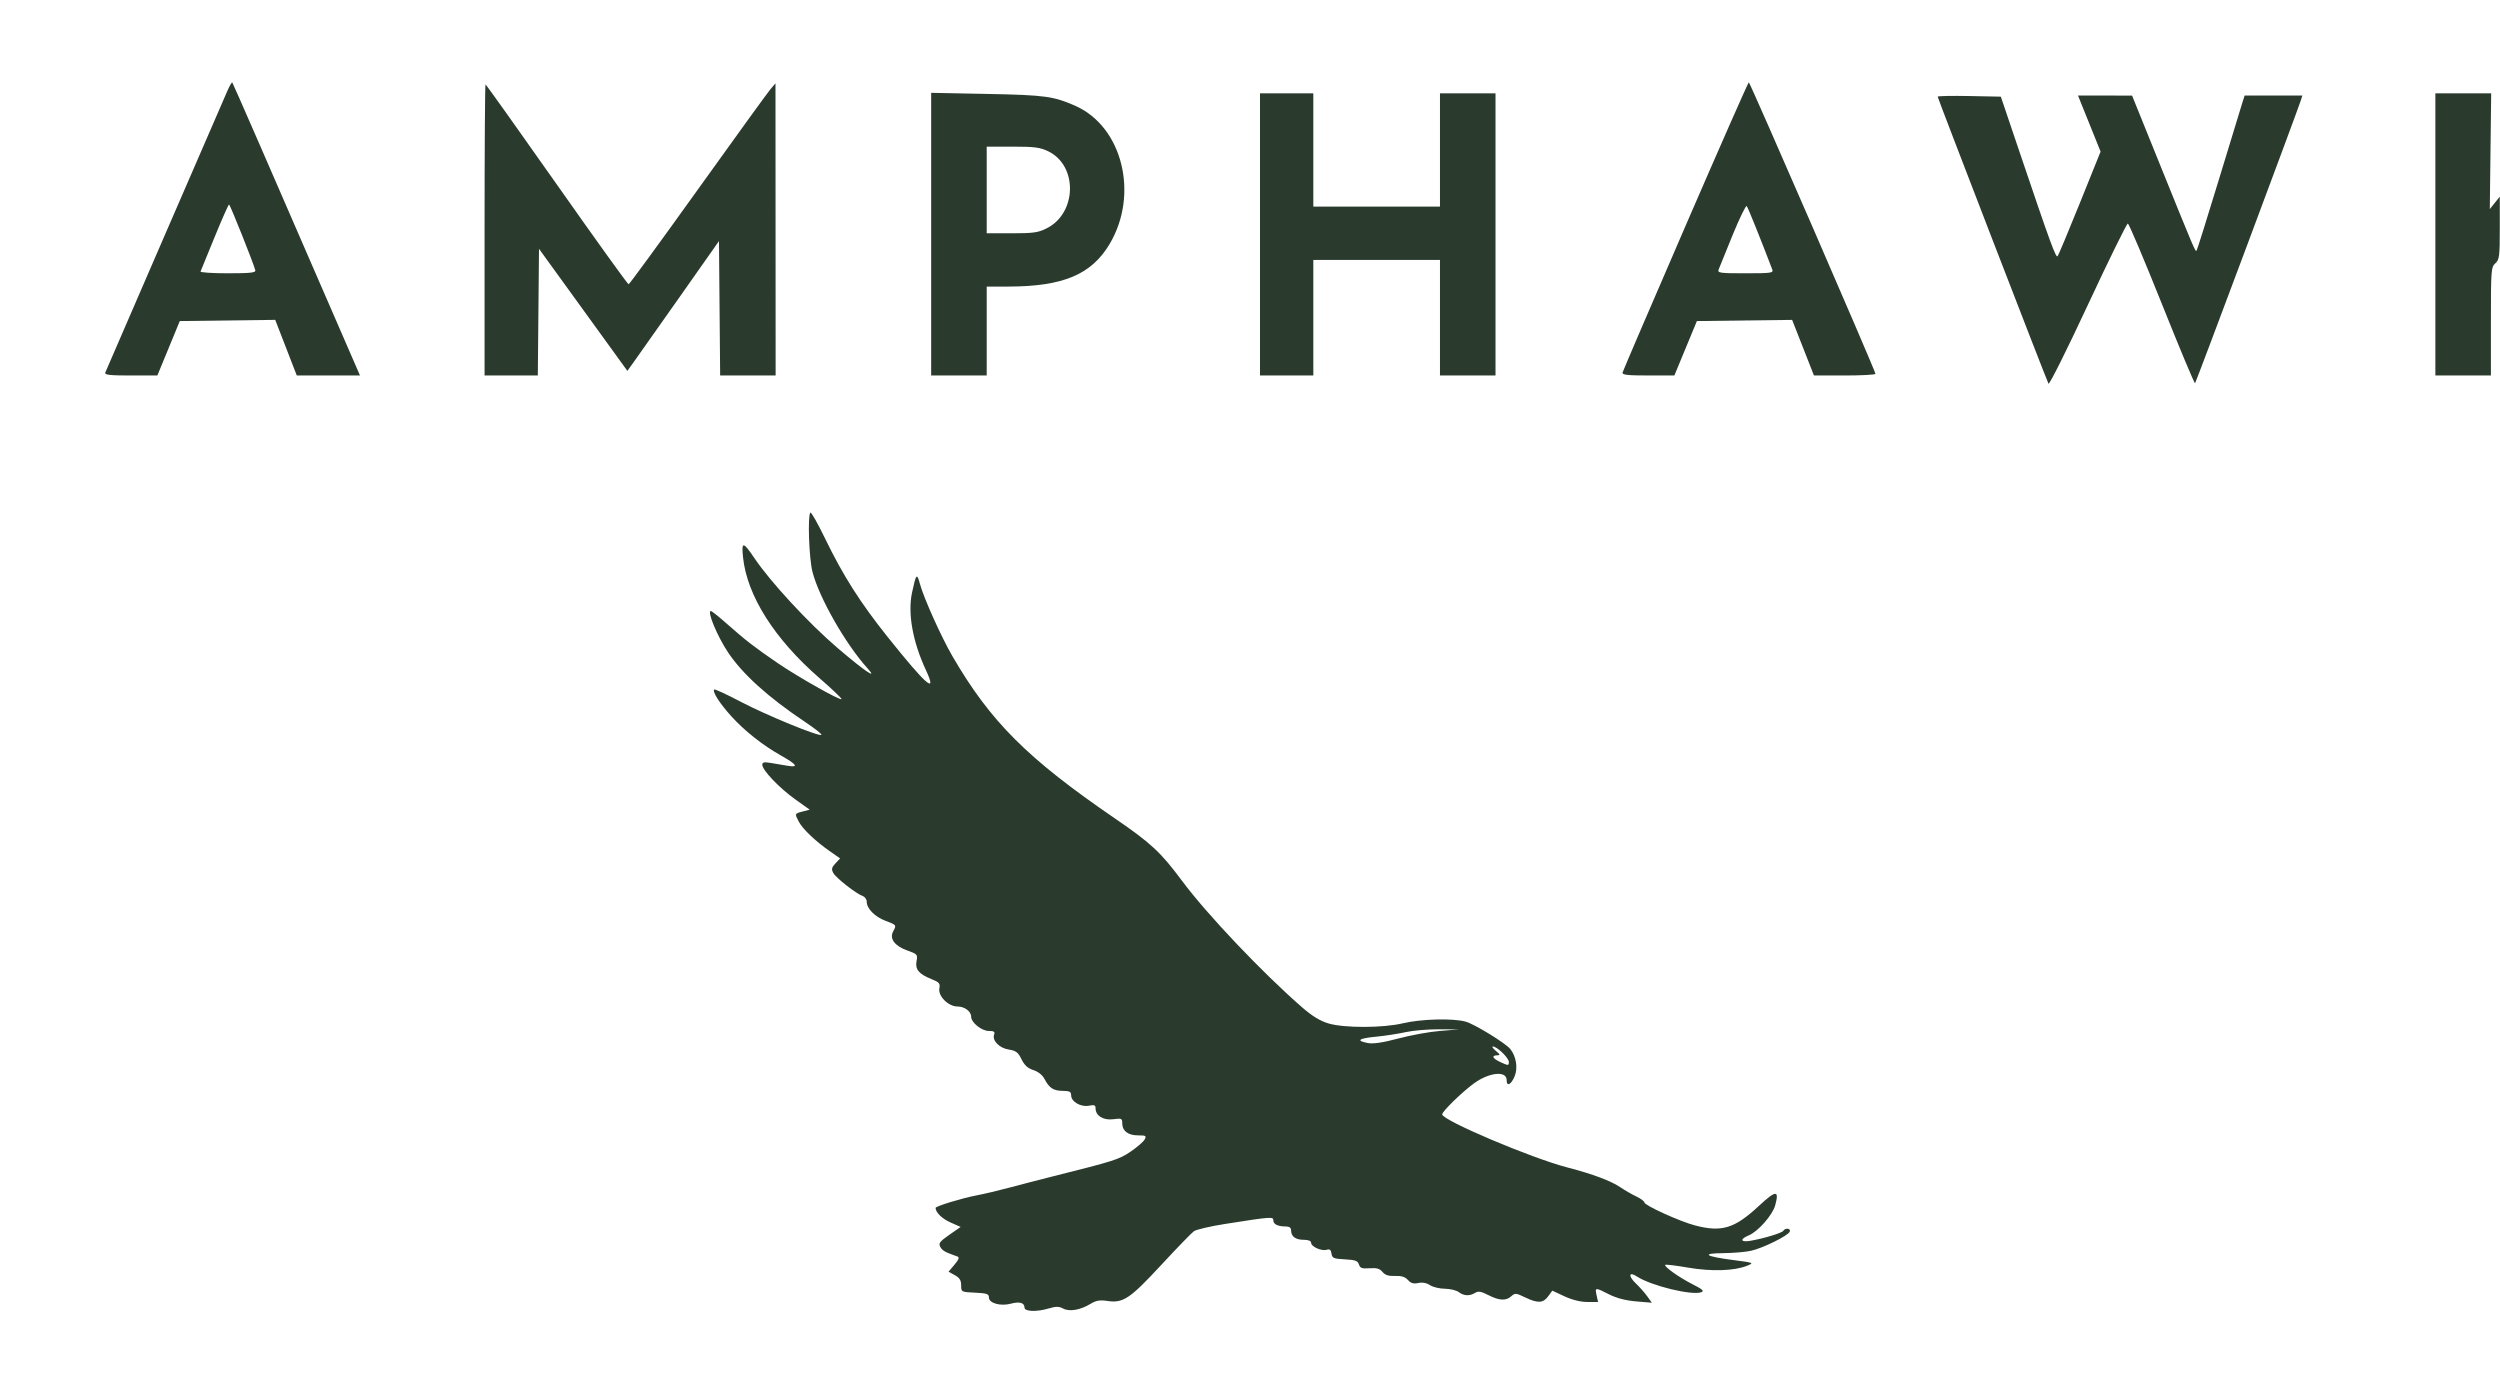
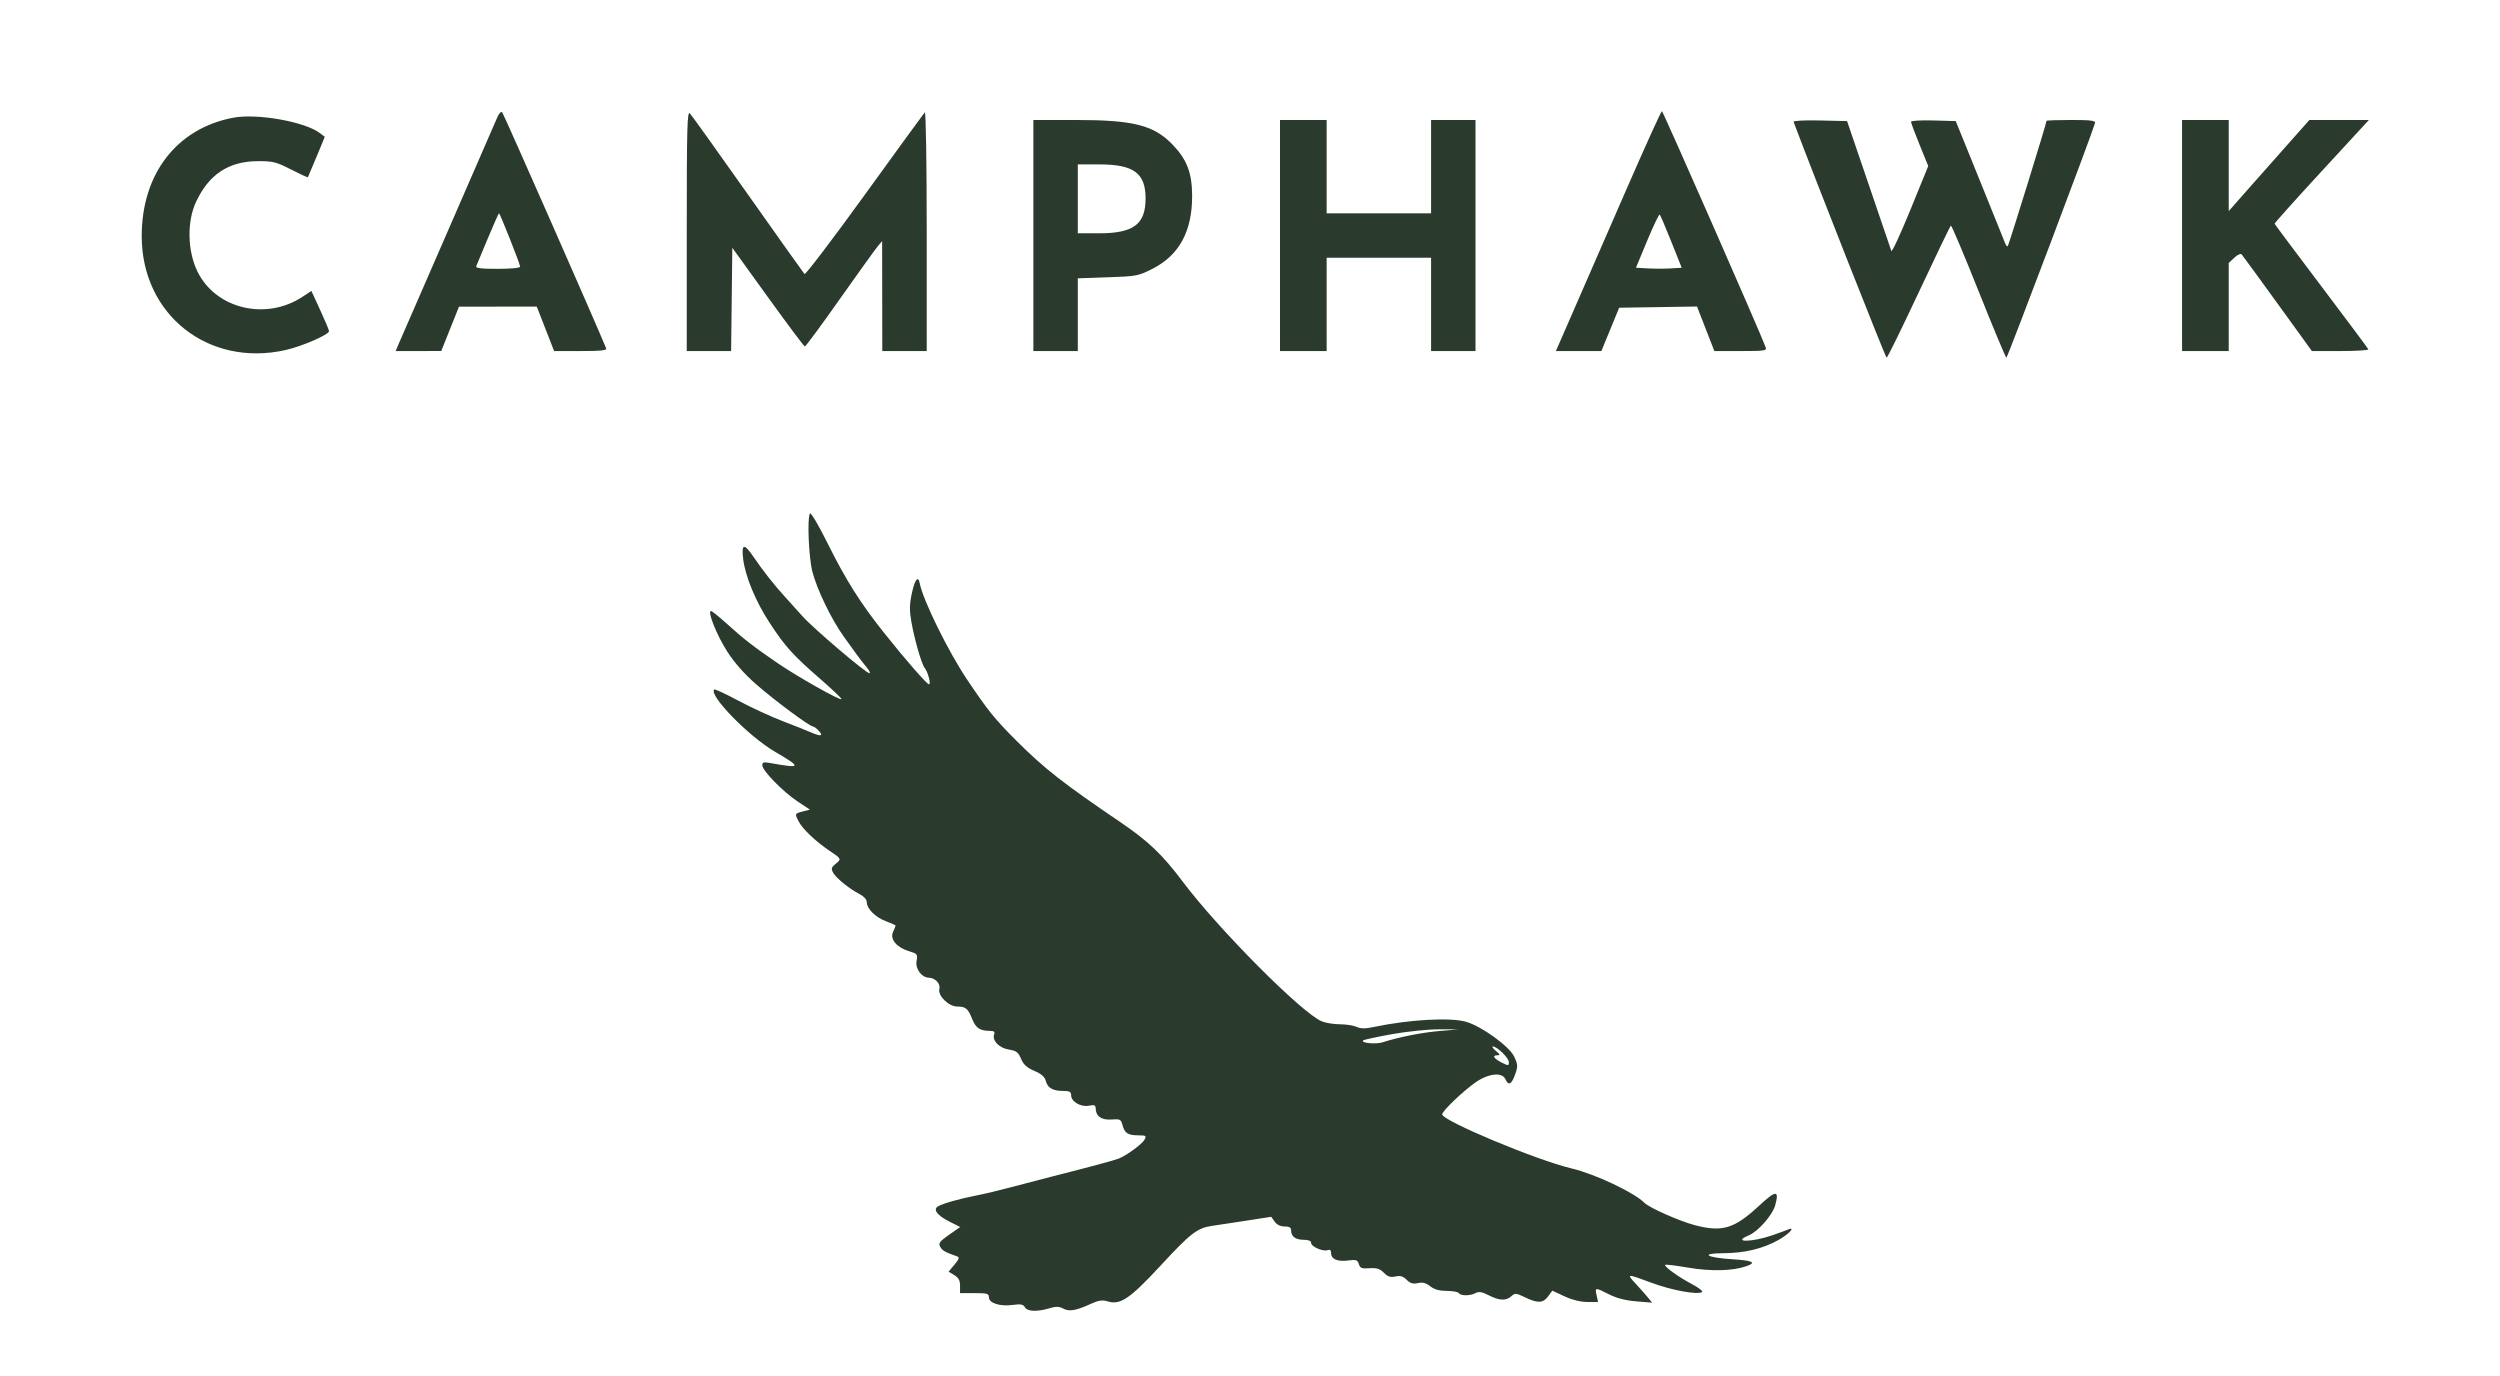
<svg xmlns="http://www.w3.org/2000/svg" width="3.75in" height="2.063in" viewBox="0 0 1125 619">
-   <path fill="#2A3B2E" fill-rule="evenodd" d="M 102.158 41.108 C 101.117 43.524, 88.462 72.690, 74.035 105.922 C 59.609 139.154, 47.576 166.941, 47.296 167.672 C 46.889 168.730, 49.216 169, 58.759 169 L 70.731 169 75.780 156.750 L 80.828 144.500 102.304 144.231 L 123.781 143.962 128.631 156.481 L 133.482 169 147.705 169 L 161.929 169 160.085 164.750 C 119.740 71.783, 104.766 37.433, 104.446 37.112 C 104.228 36.895, 103.199 38.693, 102.158 41.108 M 758.500 101.706 C 743.100 137.264, 730.355 166.952, 730.177 167.679 C 729.922 168.718, 732.378 168.998, 741.677 168.991 L 753.500 168.982 758.566 156.741 L 763.633 144.500 785.066 144.236 L 806.500 143.972 811.409 156.486 L 816.318 169 830.159 169 C 837.772 169, 844.001 168.662, 844.001 168.250 C 844.004 167.007, 787.540 37.042, 787 37.048 C 786.725 37.051, 773.900 66.147, 758.500 101.706 M 218 103.500 L 218 169 229.985 169 L 241.969 169 242.235 140.492 L 242.500 111.983 262.386 139.454 L 282.272 166.925 284.945 163.212 C 286.415 161.171, 295.692 148.025, 305.559 134 L 323.500 108.500 323.765 138.750 L 324.029 169 336.515 169 L 349 169 348.968 103.250 L 348.937 37.500 346.718 40.086 C 345.498 41.508, 330.775 61.848, 314 85.284 C 297.225 108.721, 283.195 127.920, 282.823 127.948 C 282.451 127.977, 267.905 107.750, 250.500 83 C 233.095 58.250, 218.662 38, 218.427 38 C 218.192 38, 218 67.475, 218 103.500 M 419 105.390 L 419 169 431.500 169 L 444 169 444 149 L 444 129 453.750 128.980 C 478.444 128.930, 491.190 123.552, 499.377 109.729 C 512.597 87.408, 505.085 57.092, 484.005 47.694 C 474.183 43.315, 470.287 42.784, 444.250 42.274 L 419 41.779 419 105.390 M 567 105.500 L 567 169 579 169 L 591 169 591 143 L 591 117 619.500 117 L 648 117 648 143 L 648 169 660.500 169 L 673 169 673 105.500 L 673 42 660.500 42 L 648 42 648 67.500 L 648 93 619.500 93 L 591 93 591 67.500 L 591 42 579 42 L 567 42 567 105.500 M 1096 105.500 L 1096 169 1108.500 169 L 1121 169 1121 144.655 C 1121 121.580, 1121.104 120.216, 1123 118.500 C 1124.820 116.853, 1125 115.424, 1124.995 102.595 L 1124.990 88.500 1122.745 91.308 L 1120.500 94.115 1120.811 68.058 L 1121.123 42 1108.561 42 L 1096 42 1096 105.500 M 872 43.507 C 872 44.175, 920.952 170.963, 921.879 172.696 C 922.231 173.354, 930.211 157.379, 939.612 137.196 C 949.014 117.013, 957.109 100.554, 957.603 100.619 C 958.096 100.685, 964.996 116.990, 972.935 136.851 C 980.874 156.713, 987.582 172.751, 987.843 172.491 C 988.285 172.049, 1033.870 50.136, 1035.424 45.240 L 1036.135 43 1023.145 43 L 1010.155 43 1009.120 46.250 C 1008.551 48.038, 1003.787 63.642, 998.533 80.926 C 993.280 98.210, 988.772 112.561, 988.516 112.817 C 987.952 113.382, 987.531 112.392, 971.921 73.758 L 959.500 43.017 947.330 43.008 L 935.160 43 940.242 55.618 L 945.324 68.235 936.002 91.368 C 930.874 104.090, 926.361 114.868, 925.972 115.317 C 925.204 116.205, 922.612 109.116, 909.222 69.500 L 900.433 43.500 886.217 43.223 C 878.397 43.070, 872 43.198, 872 43.507 M 444 85.500 L 444 105 455.288 105 C 465.008 105, 467.195 104.687, 471.030 102.750 C 484.638 95.875, 485.049 74.559, 471.698 68.096 C 468.060 66.335, 465.503 66, 455.684 66 L 444 66 444 85.500 M 96.500 106.709 C 93.200 114.780, 90.350 121.748, 90.167 122.192 C 89.983 122.636, 95.529 123, 102.490 123 C 112.502 123, 115.079 122.723, 114.823 121.673 C 114.099 118.702, 103.463 92.044, 103 92.039 C 102.725 92.036, 99.800 98.638, 96.500 106.709 M 779.734 105.739 C 776.629 113.307, 773.796 120.287, 773.438 121.250 C 772.839 122.859, 773.810 123, 785.500 123 C 797.196 123, 798.161 122.860, 797.546 121.250 C 792.246 107.365, 786.595 93.339, 786.058 92.739 C 785.684 92.320, 782.838 98.170, 779.734 105.739 M 364.643 230.690 C 363.347 231.986, 364.021 251.294, 365.574 257.356 C 368.554 268.985, 380.449 289.851, 390.312 300.750 C 395.357 306.324, 389.032 302.034, 376.831 291.605 C 363.870 280.527, 346.689 261.951, 339.419 251.155 C 334.353 243.633, 333.567 243.587, 334.327 250.857 C 336.127 268.072, 348.442 287.538, 368.678 305.155 C 374.412 310.146, 378.909 314.424, 378.672 314.661 C 377.975 315.358, 359.224 304.782, 350 298.490 C 339.640 291.423, 335.470 288.197, 327.066 280.750 C 323.497 277.587, 320.247 275, 319.843 275 C 318.029 275, 322.680 286.235, 327.502 293.500 C 334.042 303.355, 345.642 313.842, 362.319 324.976 C 366.619 327.846, 369.898 330.435, 369.605 330.729 C 368.653 331.680, 344.805 321.896, 333.171 315.780 C 326.940 312.504, 321.619 310.047, 321.347 310.319 C 320.407 311.260, 323.946 316.780, 329.121 322.442 C 335.199 329.092, 343.183 335.410, 351.250 339.953 C 358.602 344.093, 359.553 345.512, 354.403 344.655 C 352.256 344.298, 348.813 343.721, 346.750 343.372 C 343.811 342.875, 343 343.061, 343 344.228 C 343 346.616, 350.666 354.660, 357.777 359.735 L 364.336 364.415 361.168 365.236 C 357.531 366.179, 357.525 366.194, 359.418 369.800 C 361.142 373.084, 366.852 378.539, 373.259 383.022 L 378.018 386.352 375.923 388.582 C 374.209 390.407, 374.031 391.190, 374.944 392.896 C 376.124 395.100, 385.289 402.282, 388.250 403.322 C 389.212 403.661, 390 404.791, 390 405.834 C 390 408.923, 393.587 412.570, 398.451 414.428 C 403.490 416.353, 403.448 416.294, 401.898 419.191 C 400.148 422.460, 402.574 425.766, 408.183 427.758 C 412.789 429.394, 412.977 429.608, 412.419 432.581 C 411.718 436.315, 413.466 438.402, 419.222 440.705 C 422.644 442.075, 423.113 442.631, 422.693 444.825 C 422.028 448.306, 426.713 453, 430.852 453 C 434.065 453, 437 455.204, 437 457.617 C 437 460.212, 441.702 464, 444.923 464 C 447.198 464, 447.795 464.370, 447.359 465.508 C 446.314 468.230, 449.579 471.677, 453.849 472.360 C 457.195 472.895, 458.128 473.599, 459.667 476.749 C 460.986 479.448, 462.482 480.814, 465 481.618 C 467.157 482.307, 469.076 483.836, 470 485.601 C 472.162 489.731, 474.009 490.932, 478.250 490.968 C 481.308 490.994, 482 491.365, 482 492.977 C 482 495.833, 486.365 498.377, 490.012 497.648 C 492.454 497.159, 493 497.383, 493 498.870 C 493 502.181, 496.524 504.327, 500.978 503.730 C 504.679 503.233, 505 503.376, 505 505.524 C 505 508.993, 507.605 511, 512.107 511 C 515.650 511, 515.966 511.196, 515.083 512.846 C 514.539 513.861, 511.711 516.310, 508.797 518.289 C 503.537 521.861, 501.654 522.460, 473.500 529.519 C 468 530.898, 459.450 533.114, 454.500 534.443 C 449.550 535.773, 442.800 537.371, 439.500 537.994 C 432.914 539.239, 421 542.879, 421 543.647 C 421 545.682, 423.900 548.511, 427.717 550.199 L 432.262 552.210 427.176 555.754 C 422.828 558.785, 422.237 559.575, 423.106 561.198 C 424.002 562.872, 425.184 563.535, 430.837 565.532 C 431.814 565.877, 431.453 566.861, 429.501 569.182 L 426.827 572.359 429.663 573.930 C 431.800 575.112, 432.500 576.241, 432.500 578.500 C 432.500 581.482, 432.538 581.502, 438.750 581.798 C 444.148 582.055, 445 582.358, 445 584.019 C 445 586.529, 450.270 587.997, 454.841 586.760 C 458.755 585.701, 461 586.323, 461 588.469 C 461 590.358, 466.469 590.539, 472.147 588.838 C 475.177 587.930, 476.544 587.953, 478.394 588.943 C 481.234 590.463, 486.114 589.626, 490.724 586.827 C 493.225 585.308, 494.922 585.016, 498.297 585.522 C 505.399 586.587, 508.419 584.572, 522.498 569.376 C 529.569 561.744, 536.211 554.886, 537.258 554.137 C 538.305 553.387, 544.638 551.912, 551.331 550.859 C 572.113 547.591, 573 547.526, 573 549.254 C 573 550.995, 575.044 552, 578.582 552 C 580.244 552, 581 552.563, 581 553.800 C 581 556.509, 583.023 558, 586.700 558 C 588.791 558, 590 558.491, 590 559.339 C 590 561.101, 594.736 563.219, 597.040 562.487 C 598.381 562.062, 598.934 562.507, 599.175 564.206 C 599.464 566.249, 600.124 566.533, 605.198 566.798 C 609.875 567.043, 611.010 567.456, 611.532 569.102 C 612.058 570.758, 612.894 571.054, 616.334 570.803 C 619.503 570.573, 620.891 570.971, 622.135 572.467 C 623.318 573.891, 624.878 574.390, 627.782 574.274 C 630.654 574.160, 632.303 574.677, 633.586 576.095 C 634.917 577.566, 636.112 577.915, 638.230 577.450 C 640.071 577.045, 641.940 577.386, 643.505 578.412 C 644.839 579.285, 647.858 580.014, 650.215 580.032 C 652.572 580.049, 655.374 580.724, 656.441 581.532 C 658.759 583.285, 661.373 583.409, 663.819 581.881 C 665.227 581.002, 666.504 581.217, 669.766 582.881 C 674.736 585.416, 677.721 585.562, 680.124 583.388 C 681.768 581.900, 682.241 581.938, 686.268 583.888 C 691.988 586.657, 694.431 586.553, 696.695 583.444 L 698.558 580.887 704.029 583.434 C 707.494 585.047, 711.271 585.984, 714.329 585.990 L 719.159 586 718.500 583 C 717.701 579.361, 717.792 579.354, 724.131 582.566 C 727.477 584.262, 731.599 585.334, 736.280 585.727 L 743.364 586.321 741.274 583.410 C 740.124 581.810, 737.808 579.194, 736.127 577.597 C 732.588 574.235, 732.993 572.110, 736.708 574.545 C 743.057 578.704, 761.475 583.183, 765.648 581.581 C 767.025 581.053, 766.167 580.271, 761.788 578.062 C 755.721 575.001, 748.666 570.001, 749.392 569.275 C 749.637 569.029, 754.262 569.589, 759.669 570.519 C 770.251 572.339, 780.563 572.006, 786.281 569.659 C 789.426 568.369, 789.285 568.311, 780.081 567.124 C 767.312 565.478, 765.253 564.076, 775.500 564.006 C 779.900 563.976, 785.525 563.497, 788 562.943 C 793.448 561.721, 804.734 556.135, 805.433 554.313 C 806.003 552.829, 803.432 552.493, 802.541 553.934 C 801.922 554.935, 793.903 557.379, 787.750 558.443 C 783.258 559.219, 782.788 557.745, 786.975 556.010 C 791.152 554.280, 797.656 546.906, 798.864 542.530 C 800.793 535.546, 799.259 535.571, 791.645 542.648 C 780.586 552.926, 774.886 554.684, 762.815 551.540 C 756.004 549.766, 740 542.498, 740 541.179 C 740 540.656, 738.388 539.463, 736.418 538.528 C 734.448 537.593, 731.264 535.761, 729.343 534.458 C 724.911 531.451, 716.993 528.476, 705.325 525.436 C 688.982 521.178, 649 504.218, 649 501.543 C 649 500.222, 657.916 491.528, 663.311 487.588 C 670.101 482.629, 678 481.812, 678 486.067 C 678 489.196, 679.983 488.285, 681.600 484.414 C 683.145 480.716, 682.320 475.485, 679.666 472.152 C 677.583 469.536, 663.677 460.989, 659.615 459.828 C 653.973 458.215, 639.565 458.584, 631.321 460.552 C 622.354 462.692, 605.026 462.736, 597.868 460.636 C 594.115 459.534, 590.545 457.362, 586 453.414 C 568.295 438.036, 542.970 411.357, 531.861 396.381 C 522.359 383.572, 517.946 379.470, 501.720 368.366 C 462.324 341.405, 445.696 324.805, 428.579 295.346 C 423.544 286.681, 415.646 269.112, 413.945 262.795 C 412.592 257.772, 412.210 258.188, 410.404 266.650 C 408.382 276.119, 410.660 288.778, 416.731 301.814 C 421.876 312.861, 416.773 308.400, 399.428 286.690 C 387.043 271.187, 379.361 259.095, 371.210 242.274 C 367.952 235.549, 364.997 230.337, 364.643 230.690 M 632.500 464.549 C 629.200 465.288, 623.237 466.204, 619.250 466.584 C 611.359 467.337, 609.982 468.399, 615.545 469.442 C 617.997 469.902, 622.237 469.270, 629.295 467.391 C 634.908 465.898, 643.325 464.370, 648 463.996 L 656.500 463.317 647.500 463.261 C 642.550 463.230, 635.800 463.810, 632.500 464.549 M 673.139 472.967 C 675.120 474.617, 675.218 474.939, 673.750 474.967 C 670.938 475.020, 671.724 476.458, 675.500 478.170 C 678.787 479.660, 679 479.647, 679 477.967 C 679 476.145, 673.692 471, 671.812 471 C 671.244 471, 671.841 471.885, 673.139 472.967" />
+   <path fill="#2A3B2E" fill-rule="evenodd" d="M 223.613 53.073 C 222.825 54.958, 212.855 77.875, 201.457 104 C 190.060 130.125, 180.113 152.963, 179.354 154.750 L 177.973 158 188.237 157.993 L 198.500 157.986 202.500 148 L 206.500 138.014 224.002 138.007 L 241.504 138 245.401 148 L 249.298 158 261.256 158 C 270.425 158, 273.096 157.708, 272.710 156.750 C 268.801 147.062, 226.602 51.247, 225.947 50.573 C 225.403 50.013, 224.478 51.004, 223.613 53.073 M 309 103.786 L 309 158 318.982 158 L 328.963 158 329.232 134.762 L 329.500 111.525 345.500 133.711 C 354.300 145.913, 361.790 155.920, 362.144 155.948 C 362.498 155.977, 369.534 146.438, 377.779 134.750 C 386.025 123.063, 393.707 112.375, 394.852 111 L 396.933 108.500 396.967 133.250 L 397 158 407 158 L 417 158 417 103.800 C 417 73.090, 416.624 50.012, 416.132 50.550 C 415.654 51.073, 403.449 67.847, 389.008 87.826 C 374.568 107.806, 362.410 123.781, 361.991 123.326 C 361.572 122.872, 350.109 106.750, 336.518 87.500 C 322.928 68.250, 311.176 51.841, 310.404 51.036 C 309.198 49.778, 309 57.213, 309 103.786 M 731.689 85.750 C 723.118 105.412, 712.521 129.713, 708.139 139.750 L 700.172 158 710.408 158 L 720.645 158 724.648 148.250 L 728.651 138.500 746.168 138.228 L 763.685 137.955 767.591 147.978 L 771.496 158 783.355 158 C 794.228 158, 795.160 157.855, 794.570 156.250 C 792.084 149.499, 748.373 50.031, 747.886 50.017 C 747.549 50.008, 740.260 66.088, 731.689 85.750 M 105 52.959 C 79.453 57.732, 63.591 78.300, 63.692 106.520 C 63.818 141.682, 93.675 165.280, 128.292 157.578 C 135.824 155.903, 148 150.616, 148 149.022 C 148 148.569, 146.214 144.314, 144.030 139.565 L 140.060 130.932 136.127 133.535 C 119.649 144.440, 97.082 139.069, 88.814 122.275 C 84.267 113.038, 83.980 99.743, 88.135 90.880 C 93.977 78.421, 102.838 72.586, 116 72.531 C 122.739 72.503, 124.249 72.883, 130.887 76.279 C 134.950 78.358, 138.366 79.933, 138.478 79.779 C 138.589 79.626, 140.348 75.468, 142.387 70.539 L 146.093 61.579 143.796 59.842 C 137.091 54.772, 115.652 50.968, 105 52.959 M 465 106 L 465 158 475 158 L 485 158 485 141.630 L 485 125.261 498.503 124.803 C 511.480 124.363, 512.268 124.212, 518.715 120.922 C 530.699 114.810, 536.538 103.974, 536.457 88 C 536.406 77.803, 534.102 71.785, 527.702 65.130 C 519.227 56.316, 510.122 54, 483.951 54 L 465 54 465 106 M 576 106 L 576 158 586.500 158 L 597 158 597 137 L 597 116 620.500 116 L 644 116 644 137 L 644 158 654 158 L 664 158 664 106 L 664 54 654 54 L 644 54 644 75 L 644 96 620.500 96 L 597 96 597 75 L 597 54 586.500 54 L 576 54 576 106 M 807.156 54.853 C 816.424 79.541, 848.555 161, 849.025 161 C 849.390 161, 855.920 147.698, 863.536 131.441 C 871.152 115.183, 877.637 101.725, 877.946 101.533 C 878.255 101.342, 883.876 114.644, 890.437 131.093 C 896.998 147.542, 902.621 160.998, 902.933 160.995 C 903.428 160.991, 941.978 58.902, 942.823 55.357 C 943.081 54.277, 940.889 54, 932.073 54 C 925.983 54, 921 54.178, 921 54.395 C 921 55.405, 904.013 110.321, 903.561 110.773 C 903.278 111.055, 902.726 110.434, 902.333 109.393 C 901.940 108.352, 896.786 95.575, 890.879 81 L 880.140 54.500 870.070 54.215 C 864.532 54.058, 860 54.321, 860 54.800 C 860 55.278, 861.745 59.958, 863.878 65.201 L 867.756 74.732 859.684 94.534 C 855.245 105.426, 851.401 113.698, 851.143 112.918 C 850.884 112.138, 846.297 98.675, 840.948 83 L 831.223 54.500 819.018 54.218 C 811.918 54.055, 806.956 54.320, 807.156 54.853 M 982 106 L 982 158 992.500 158 L 1003 158 1003 138.174 L 1003 118.349 1005.513 115.988 C 1007.015 114.577, 1008.362 114.003, 1008.860 114.563 C 1009.319 115.078, 1016.610 125.063, 1025.062 136.750 L 1040.431 158 1053.299 158 C 1060.376 158, 1066.017 157.642, 1065.833 157.204 C 1065.650 156.766, 1056.113 143.978, 1044.641 128.786 C 1033.168 113.595, 1023.718 100.951, 1023.641 100.690 C 1023.563 100.429, 1033.082 89.817, 1044.793 77.108 L 1066.086 54 1052.693 54 L 1039.301 54 1029.309 65.250 C 1023.814 71.438, 1015.646 80.666, 1011.159 85.757 L 1003 95.014 1003 74.507 L 1003 54 992.500 54 L 982 54 982 106 M 485 89.500 L 485 105 494.599 105 C 510.088 105, 515.500 100.941, 515.500 89.323 C 515.500 77.929, 510.185 74.004, 494.750 74.002 L 485 74 485 89.500 M 219.479 107.250 C 216.881 113.438, 214.537 119.063, 214.270 119.750 C 213.902 120.699, 216.216 121, 223.893 121 C 229.930 121, 234 120.599, 234 120.005 C 234 118.870, 224.947 96, 224.498 96 C 224.336 96, 222.077 101.063, 219.479 107.250 M 741.288 108.268 L 736.208 120.500 741.640 120.801 C 744.628 120.967, 749.261 120.967, 751.934 120.801 L 756.796 120.500 752.132 108.817 C 749.567 102.392, 747.221 96.887, 746.918 96.585 C 746.616 96.283, 744.083 101.540, 741.288 108.268 M 364.433 231.108 C 363.153 233.180, 363.884 250.759, 365.518 257.205 C 367.552 265.222, 374.092 278.766, 379.662 286.498 C 382.041 289.799, 384.778 293.596, 385.744 294.936 C 386.710 296.276, 388.553 298.638, 389.839 300.186 C 391.125 301.734, 391.744 303, 391.214 303 C 389.674 303, 365.933 282.801, 361.133 277.407 C 358.731 274.708, 355.115 270.700, 353.098 268.500 C 348.489 263.474, 343.305 256.886, 339.134 250.750 C 334.819 244.404, 333.559 244.587, 334.364 251.441 C 335.298 259.383, 340.050 270.837, 346.434 280.530 C 353.454 291.189, 356.749 294.831, 369.136 305.619 C 374.598 310.375, 378.881 314.453, 378.654 314.680 C 377.966 315.368, 358.753 304.527, 349.851 298.427 C 338.886 290.915, 334.804 287.748, 327.105 280.784 C 323.588 277.603, 320.350 275, 319.909 275 C 318.146 275, 322.496 285.884, 327.176 293.179 C 330.469 298.313, 334.905 303.337, 340.323 308.068 C 348.708 315.390, 364.366 327, 365.856 327 C 366.315 327, 367.505 327.900, 368.500 329 C 370.631 331.355, 369.343 331.554, 364.784 329.573 C 362.978 328.789, 357.225 326.504, 352 324.495 C 346.775 322.487, 337.855 318.362, 332.177 315.328 C 326.499 312.295, 321.629 310.038, 321.353 310.313 C 318.770 312.897, 336.854 331.416, 348.750 338.368 C 360.938 345.492, 360.703 345.961, 346.250 343.362 C 343.647 342.894, 343 343.110, 343 344.449 C 343 346.823, 352.273 356.323, 358.857 360.693 L 364.429 364.391 361.214 365.224 C 357.528 366.180, 357.523 366.191, 359.418 369.800 C 361.197 373.190, 367.068 378.751, 373.250 382.905 C 378.703 386.568, 378.716 386.599, 375.867 388.907 C 374.100 390.338, 373.925 390.992, 374.850 392.720 C 376.163 395.173, 382.143 400.032, 386.750 402.389 C 388.636 403.354, 390 404.823, 390 405.891 C 390 408.927, 393.740 412.735, 398.511 414.557 C 400.980 415.500, 403 416.414, 403 416.589 C 403 416.763, 402.476 418.057, 401.835 419.463 C 400.345 422.733, 403.506 426.472, 409.205 428.180 C 412.816 429.261, 412.996 429.505, 412.426 432.541 C 411.779 435.990, 414.705 439.966, 417.939 440.032 C 420.795 440.090, 423.297 442.755, 422.687 445.089 C 421.903 448.087, 426.848 452.995, 430.673 453.015 C 434.563 453.036, 435.562 453.864, 437.478 458.654 C 439.131 462.784, 440.943 463.957, 445.719 463.986 C 447.282 463.996, 447.766 464.445, 447.359 465.508 C 446.305 468.253, 449.580 471.677, 453.923 472.372 C 457.363 472.922, 458.205 473.556, 459.447 476.527 C 460.542 479.147, 462.052 480.522, 465.425 481.968 C 468.637 483.345, 470.124 484.644, 470.584 486.477 C 471.376 489.633, 473.748 491, 478.434 491 C 481.319 491, 482 491.377, 482 492.977 C 482 495.833, 486.365 498.377, 490.012 497.648 C 492.399 497.170, 493.006 497.397, 493.032 498.775 C 493.098 502.379, 495.607 504.181, 500.105 503.857 C 504.066 503.571, 504.424 503.754, 505.142 506.439 C 506.113 510.069, 507.522 510.965, 512.285 510.985 C 515.710 510.999, 515.972 511.183, 515.039 512.926 C 513.989 514.890, 507.117 519.939, 503.500 521.405 C 501.463 522.231, 491.438 524.934, 473.500 529.495 C 468 530.894, 459.450 533.123, 454.500 534.449 C 449.550 535.775, 442.800 537.380, 439.500 538.015 C 431.957 539.466, 423.957 541.739, 422 542.987 C 419.730 544.434, 421.785 547.083, 427.337 549.871 L 432.060 552.241 427.060 555.742 C 422.757 558.753, 422.203 559.511, 423.090 561.169 C 424 562.868, 425.181 563.533, 430.837 565.532 C 431.814 565.877, 431.457 566.857, 429.510 569.170 L 426.846 572.336 429.423 573.900 C 431.348 575.067, 432 576.291, 432 578.732 L 432 582 438.500 582 C 444.222 582, 445 582.228, 445 583.902 C 445 586.504, 449.993 588.100, 455.692 587.319 C 459.330 586.820, 460.436 587.028, 461.174 588.347 C 462.268 590.301, 466.614 590.496, 472.147 588.838 C 475.192 587.925, 476.543 587.953, 478.436 588.966 C 481.146 590.416, 484.131 589.901, 490.903 586.817 C 494.414 585.217, 496.037 584.983, 498.460 585.726 C 504.143 587.471, 508.457 584.533, 522.493 569.361 C 535.828 554.947, 538.814 552.657, 545.500 551.716 C 547.700 551.406, 554.576 550.363, 560.781 549.398 L 572.061 547.643 573.587 549.821 C 574.567 551.220, 576.167 552, 578.057 552 C 580.224 552, 581 552.474, 581 553.800 C 581 556.509, 583.023 558, 586.700 558 C 588.838 558, 590 558.486, 590 559.379 C 590 561.079, 595.409 563.441, 597.482 562.645 C 598.517 562.248, 599 562.678, 599 563.996 C 599 566.706, 601.904 567.957, 606.701 567.313 C 610.268 566.835, 610.879 567.042, 611.480 568.936 C 612.064 570.776, 612.799 571.060, 616.299 570.803 C 619.543 570.565, 620.925 570.999, 622.742 572.823 C 624.533 574.622, 625.713 575.002, 627.963 574.508 C 630.163 574.025, 631.387 574.387, 633 576 C 634.618 577.618, 635.834 577.976, 638.058 577.487 C 640.206 577.016, 641.691 577.398, 643.628 578.922 C 645.470 580.371, 647.724 581, 651.076 581 C 653.719 581, 656.160 581.450, 656.500 582 C 657.303 583.299, 661.601 583.284, 664.052 581.972 C 665.505 581.194, 666.937 581.437, 669.946 582.972 C 674.742 585.419, 677.744 585.542, 680.124 583.388 C 681.768 581.900, 682.241 581.938, 686.268 583.888 C 691.988 586.657, 694.431 586.553, 696.695 583.444 L 698.558 580.887 704.029 583.434 C 707.494 585.047, 711.271 585.984, 714.329 585.990 L 719.159 586 718.500 583 C 717.701 579.361, 717.792 579.354, 724.131 582.566 C 727.519 584.283, 731.564 585.325, 736.348 585.713 L 743.500 586.294 741.533 583.897 C 740.451 582.579, 737.997 579.813, 736.080 577.750 C 731.826 573.174, 731.980 573.166, 743.362 577.396 C 752.285 580.713, 763.845 582.832, 765.942 581.536 C 766.518 581.180, 764.522 579.590, 761.506 578.003 C 755.410 574.797, 748.703 569.964, 749.392 569.275 C 749.637 569.029, 754.262 569.589, 759.669 570.519 C 769.859 572.271, 779.710 572.043, 785.823 569.912 C 790.650 568.229, 788.906 567.338, 779.652 566.761 C 767.779 566.020, 764.843 564.071, 775.540 564.030 C 785.095 563.994, 793.247 562.046, 800.279 558.119 C 805.286 555.323, 808.443 551.760, 804.386 553.483 C 803.349 553.923, 800.250 555.053, 797.500 555.992 C 788.123 559.195, 779.249 559.211, 786.975 556.010 C 791.152 554.280, 797.656 546.906, 798.864 542.530 C 800.793 535.546, 799.259 535.571, 791.645 542.648 C 780.526 552.982, 775.119 554.640, 762.884 551.470 C 756.001 549.686, 742.301 543.631, 740.052 541.379 C 735.355 536.674, 717.818 528.394, 707.217 525.877 C 691.373 522.114, 649 504.403, 649 501.543 C 649 500.066, 658.350 491.103, 664.018 487.147 C 669.869 483.064, 676.004 482.429, 677.478 485.754 C 678.843 488.833, 680.240 488.094, 681.879 483.427 C 683.118 479.901, 683.067 479.093, 681.379 475.515 C 679.195 470.887, 666.648 461.829, 659.693 459.859 C 652.512 457.825, 634.076 458.872, 618.249 462.212 C 614.330 463.039, 612.352 463.026, 610.452 462.160 C 609.052 461.522, 605.663 461, 602.921 461 C 600.179 461, 596.488 460.387, 594.718 459.639 C 585.716 455.830, 548.366 418.274, 532.233 396.810 C 522.984 384.504, 516.701 378.527, 503.894 369.846 C 478.547 352.666, 469.768 345.789, 457.500 333.506 C 447.480 323.473, 444.680 320.005, 435.154 305.825 C 426.667 293.191, 415.256 269.987, 413.849 262.500 C 413.156 258.815, 411.602 260.860, 410.272 267.208 C 409.230 272.176, 409.197 274.867, 410.114 280 C 411.552 288.050, 414.698 298.931, 416.063 300.576 C 417.507 302.316, 419.024 308, 418.045 308 C 417.092 308, 407.443 296.940, 397.579 284.540 C 387.154 271.434, 380.609 261.049, 372.492 244.728 C 368.285 236.268, 364.841 230.448, 364.433 231.108 M 626.230 465.483 C 619.482 466.706, 613.712 467.954, 613.409 468.258 C 612.230 469.437, 619.123 470.092, 622.225 469.096 C 629.570 466.736, 639.981 464.681, 648 464.008 L 656.500 463.295 647.500 463.277 C 642.467 463.268, 633.092 464.240, 626.230 465.483 M 673.139 472.967 C 675.183 474.669, 675.257 474.938, 673.691 474.967 C 671.295 475.011, 672.330 476.520, 676.020 478.360 C 678.784 479.739, 679 479.714, 679 478.012 C 679 476.155, 673.716 471, 671.812 471 C 671.244 471, 671.841 471.885, 673.139 472.967" />
</svg>
